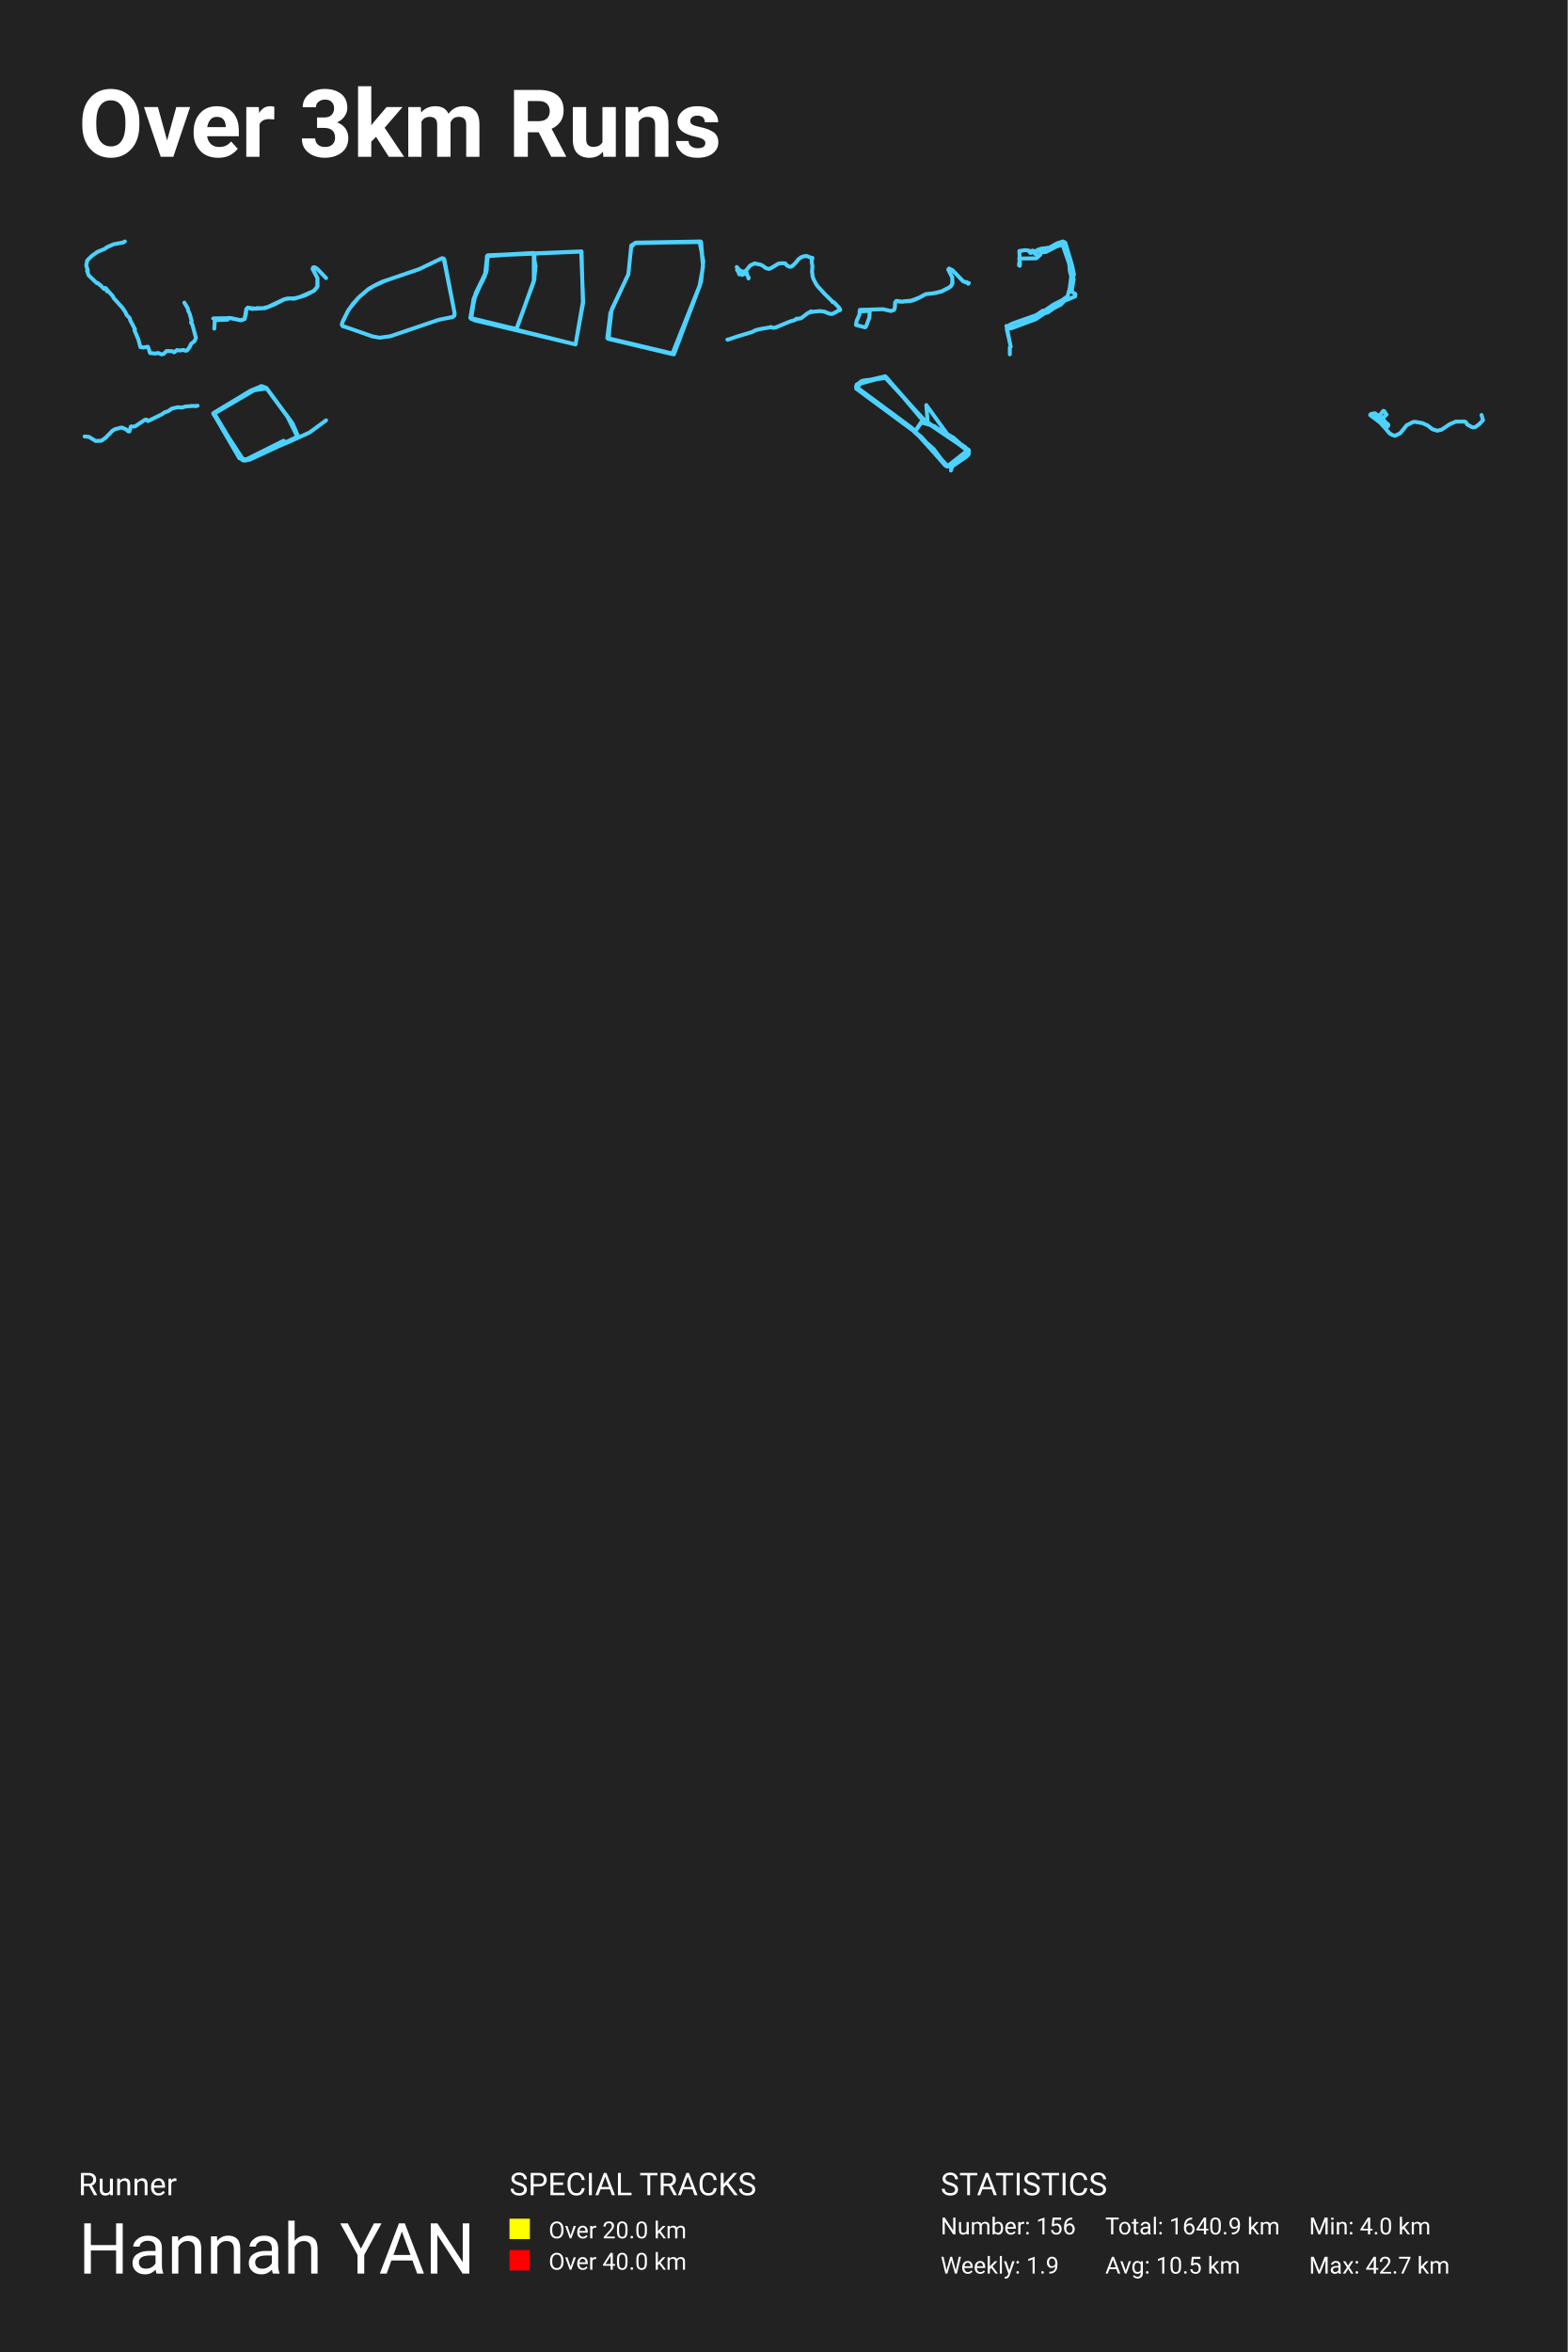
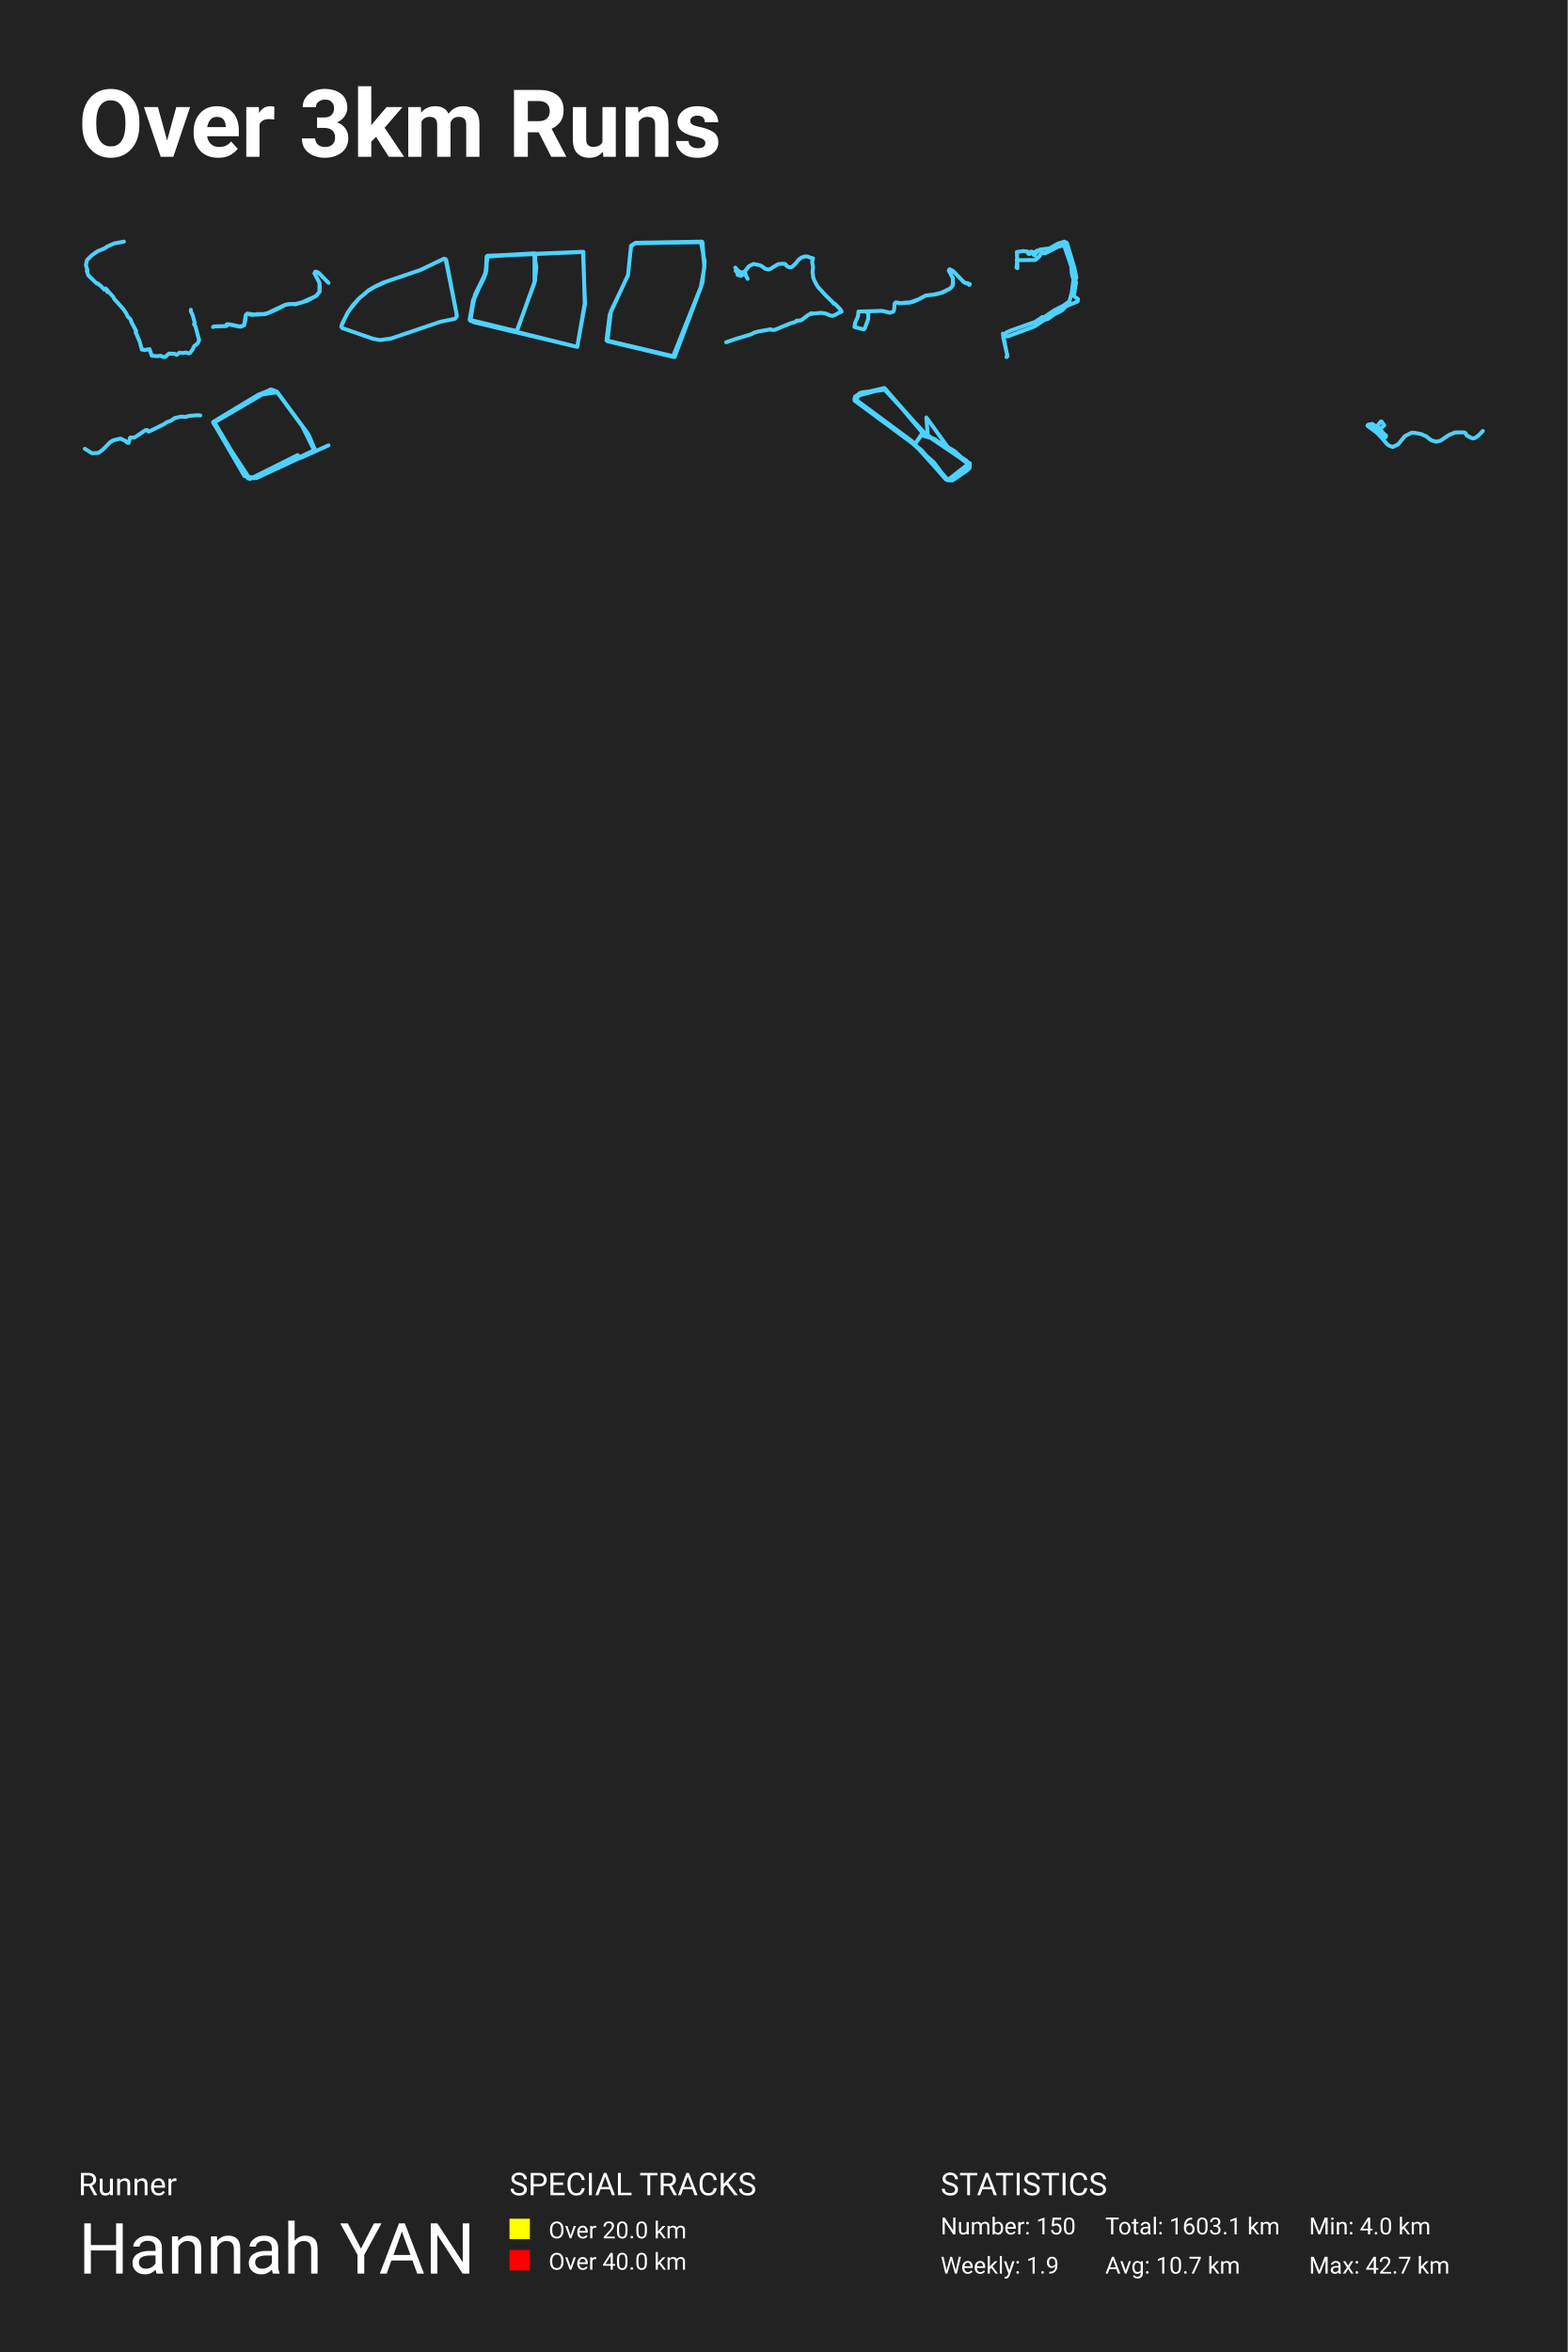
<svg xmlns="http://www.w3.org/2000/svg" baseProfile="full" height="300mm" version="1.1" viewBox="0,0,200,300" width="200mm">
  <defs />
  <rect fill="#222222" height="300" width="200" x="0" y="0" />
  <text fill="#FFFFFF" style="font-size:12px; font-family:-apple-system, BlinkMacSystemFont, 'Segoe UI', Roboto, 'Helvetica Neue', Arial, sans-serif; font-weight:bold;" x="10" y="20">Over 3km Runs</text>
  <text fill="#FFFFFF" style="font-size:4px; font-family:-apple-system, BlinkMacSystemFont, 'Segoe UI', Roboto, 'Helvetica Neue', Arial, sans-serif;" x="10" y="280">Runner</text>
  <text fill="#FFFFFF" style="font-size:9px; font-family:-apple-system, BlinkMacSystemFont, 'Segoe UI', Roboto, 'Helvetica Neue', Arial, sans-serif;" x="10" y="290">Hannah YAN</text>
  <text fill="#FFFFFF" style="font-size:4px; font-family:-apple-system, BlinkMacSystemFont, 'Segoe UI', Roboto, 'Helvetica Neue', Arial, sans-serif;" x="65" y="280">SPECIAL TRACKS</text>
  <rect fill="yellow" height="2.6" width="2.6" x="65" y="283" />
  <text fill="#FFFFFF" style="font-size:3px; font-family:-apple-system, BlinkMacSystemFont, 'Segoe UI', Roboto, 'Helvetica Neue', Arial, sans-serif;" x="70" y="285.5">Over 20.0 km</text>
  <rect fill="red" height="2.6" width="2.6" x="65" y="287" />
  <text fill="#FFFFFF" style="font-size:3px; font-family:-apple-system, BlinkMacSystemFont, 'Segoe UI', Roboto, 'Helvetica Neue', Arial, sans-serif;" x="70" y="289.5">Over 40.0 km</text>
  <text fill="#FFFFFF" style="font-size:4px; font-family:-apple-system, BlinkMacSystemFont, 'Segoe UI', Roboto, 'Helvetica Neue', Arial, sans-serif;" x="120" y="280">STATISTICS</text>
-   <text fill="#FFFFFF" style="font-size:3px; font-family:-apple-system, BlinkMacSystemFont, 'Segoe UI', Roboto, 'Helvetica Neue', Arial, sans-serif;" x="120" y="285">Number: 156</text>
+   <text fill="#FFFFFF" style="font-size:3px; font-family:-apple-system, BlinkMacSystemFont, 'Segoe UI', Roboto, 'Helvetica Neue', Arial, sans-serif;" x="120" y="285">Number: 150</text>
  <text fill="#FFFFFF" style="font-size:3px; font-family:-apple-system, BlinkMacSystemFont, 'Segoe UI', Roboto, 'Helvetica Neue', Arial, sans-serif;" x="120" y="290">Weekly: 1.9</text>
-   <text fill="#FFFFFF" style="font-size:3px; font-family:-apple-system, BlinkMacSystemFont, 'Segoe UI', Roboto, 'Helvetica Neue', Arial, sans-serif;" x="141" y="285">Total: 1640.9 km</text>
-   <text fill="#FFFFFF" style="font-size:3px; font-family:-apple-system, BlinkMacSystemFont, 'Segoe UI', Roboto, 'Helvetica Neue', Arial, sans-serif;" x="141" y="290">Avg: 10.5 km</text>
+   <text fill="#FFFFFF" style="font-size:3px; font-family:-apple-system, BlinkMacSystemFont, 'Segoe UI', Roboto, 'Helvetica Neue', Arial, sans-serif;" x="141" y="285">Total: 1603.1 km</text>
+   <text fill="#FFFFFF" style="font-size:3px; font-family:-apple-system, BlinkMacSystemFont, 'Segoe UI', Roboto, 'Helvetica Neue', Arial, sans-serif;" x="141" y="290">Avg: 10.7 km</text>
  <text fill="#FFFFFF" style="font-size:3px; font-family:-apple-system, BlinkMacSystemFont, 'Segoe UI', Roboto, 'Helvetica Neue', Arial, sans-serif;" x="167" y="285">Min: 4.0 km</text>
  <text fill="#FFFFFF" style="font-size:3px; font-family:-apple-system, BlinkMacSystemFont, 'Segoe UI', Roboto, 'Helvetica Neue', Arial, sans-serif;" x="167" y="290">Max: 42.7 km</text>
-   <polyline fill="none" opacity="1" points="23.518,38.601 23.972,39.355 23.98,39.559 24.2,40.021 24.458,40.965 24.362,41.13 24.55,41.431 24.999,43.114 24.812,43.513 24.371,43.863 24.192,44.271 23.863,44.694 23.693,44.743 23.381,44.636 22.944,44.709 22.574,44.651 22.225,44.933 21.942,44.792 21.256,44.772 20.832,45.166 20.591,45.2 20.191,45.025 19.83,45.093 19.148,45.035 18.869,44.223 18.195,44.334 18.096,44.257 17.913,44.281 17.647,43.279 17.148,42.122 17.222,41.996 16.624,40.872 16.54,40.566 16.158,40.177 16,39.817 15.634,39.272 14.515,38.032 14.37,37.75 13.733,37.055 13.646,37.094 13.65,37.162 13.754,37.094 13.571,36.826 13.43,36.719 13.284,36.875 12.765,36.32 12.74,36.354 12.461,36.092 12.369,36.126 11.313,35.124 11.114,34.545 11.164,34.579 11.205,34.511 11.001,33.845 11.134,33.212 11.725,32.629 12.432,32.128 13.363,31.744 13.625,31.539 14.507,31.155 15.7,30.931 15.929,30.8" stroke="#4dd2ff" stroke-dasharray="none" stroke-linecap="round" stroke-linejoin="round" stroke-width="0.5" />
-   <polyline fill="none" opacity="1" points="27.341,41.917 27.398,40.899 27.488,40.826 28.936,40.78 29.083,40.747 29.066,40.575 29.224,40.542 30.609,40.84 30.852,40.8 31.208,40.681 31.418,39.431 31.604,39.24 32.639,39.379 32.769,39.299 33.538,39.312 34.148,39.167 36.229,38.182 36.67,38.076 37.546,38.056 38.264,37.884 40.006,37.117 40.481,36.602 40.492,35.478 39.876,34.294 39.966,34.096 40.136,34.083 40.43,34.261 41.6,35.465 40.537,34.367 40.175,34.109 39.972,34.096 39.881,34.294 40.503,35.484 40.509,36.516 40.09,37.071 38.931,37.679 37.507,38.109 37.043,38.056 36.336,38.155 34.974,38.85 33.826,39.306 32.13,39.398 31.61,39.273 31.418,39.445 31.395,39.967 31.214,40.688 30.784,40.859 29.473,40.575 27.2,40.615" stroke="#4dd2ff" stroke-dasharray="none" stroke-linecap="round" stroke-linejoin="round" stroke-width="0.5" />
-   <polyline fill="none" opacity="1" points="43.786,41.645 43.637,41.479 43.637,41.235 44.346,39.735 45.017,38.759 45.792,37.904 47.015,36.858 47.88,36.361 48.753,35.942 53.503,34.32 56.412,32.925 56.688,33.108 57.955,39.727 58.0,40.154 57.769,40.424 55.942,40.799 49.782,42.892 48.417,43.075 47.523,42.909 43.697,41.575 43.6,41.392 43.727,40.974 44.495,39.483 45.778,37.922 46.926,36.954 47.716,36.465 49.215,35.785 53.436,34.346 56.337,32.96 56.605,32.977 58.0,39.945 57.948,40.302" stroke="#4dd2ff" stroke-dasharray="none" stroke-linecap="round" stroke-linejoin="round" stroke-width="0.5" />
-   <polyline fill="none" opacity="1" points="62.136,32.684 61.861,35.231 60.444,38.05 60.0,40.547 65.9,41.981 68.183,35.626 68.183,32.313 62.22,32.61 61.967,34.81 60.359,38.445 60.127,40.695 65.9,41.956 68.141,35.701 68.331,33.97 68.014,32.264 62.115,32.684 62.03,34.761 60.698,37.407 60.042,40.596 73.427,43.934 74.358,38.519 74.189,32.066 62.22,32.56 61.967,34.761 60.677,37.407 60.063,40.473 60.486,40.843 73.427,43.934 74.4,38.593 74.146,32.091 62.178,32.61 62.093,34.464 60.571,37.778 60.106,40.67 65.857,42.006 68.099,35.948 68.099,32.264 62.263,32.585 61.967,34.712 60.402,38.198 60.106,40.646 65.752,42.03" stroke="#4dd2ff" stroke-dasharray="none" stroke-linecap="round" stroke-linejoin="round" stroke-width="0.5" />
-   <polyline fill="none" opacity="1" points="77.849,40.01 77.661,43.226 85.975,45.2 89.226,36.575 89.695,33.98 89.382,30.8 81.1,30.946 80.537,31.312 80.162,35.003 78.036,39.462 77.599,43.226 85.757,45.163 89.289,36.428 89.695,33.98 89.445,30.873 81.037,30.983 80.537,31.421 80.162,34.967 77.88,39.901 77.474,43.117 85.788,45.09 89.445,35.953 89.726,33.322 89.257,30.837 81.006,31.019 80.537,31.494" stroke="#4dd2ff" stroke-dasharray="none" stroke-linecap="round" stroke-linejoin="round" stroke-width="0.5" />
-   <polyline fill="none" opacity="1" points="95.484,35.514 95.518,35.449 95.312,35.061 95.235,34.732 95.157,34.732 95.069,34.87 94.686,35.073 94.609,35.045 94.528,34.932 94.301,34.992 94.21,34.657 94.031,34.435 94.191,34.31 93.983,34.056 94.384,34.494 94.796,34.676 94.999,34.616 95.192,34.494 95.7,33.871 96.262,33.596 97.019,33.756 97.279,33.878 97.707,34.197 98.076,34.3 98.33,34.225 99.288,33.637 99.73,33.574 100.161,33.59 100.243,33.649 100.332,33.812 100.532,33.937 100.696,34.012 100.886,34.022 101.011,33.981 101.282,33.749 101.613,33.402 101.819,33.111 102.197,32.814 102.635,32.67 102.954,32.667 103.336,32.826 103.649,32.898 103.54,33.336 103.647,33.953 103.588,34.72 103.633,34.835 103.66,35.227 103.794,35.615 104.102,36.209 104.313,36.513 105.199,37.483 106.111,38.371 106.242,38.553 106.328,38.521 106.416,38.59 107.061,39.26 107.2,39.529 107.098,39.588 107.015,39.563 106.668,39.798 106.229,40.017 106.06,40.051 105.739,39.989 105.217,39.767 104.656,39.676 103.553,39.779 103.492,39.714 103.526,39.779 103.47,39.826 103.387,39.735 103.361,39.801 103.015,39.964 102.207,40.586 101.71,40.671 101.624,40.643 101.434,40.812 100.72,41.031 98.911,41.785 98.531,41.804 98.328,41.707 98.256,41.753 96.832,41.997 96.337,42.141 95.957,42.345 93.988,42.939 92.845,43.333 92.8,43.311" stroke="#4dd2ff" stroke-dasharray="none" stroke-linecap="round" stroke-linejoin="round" stroke-width="0.5" />
-   <polyline fill="none" opacity="1" points="114.164,39.144 114.205,38.552 114.363,38.378 115.189,38.489 115.28,38.431 116.192,38.362 117.222,37.987 118.094,37.522 119.133,37.406 120.099,37.163 121.125,36.661 121.432,36.328 121.491,35.98 121.477,35.367 120.971,34.39 121.075,34.247 121.518,34.474 122.864,35.869 123.18,36.011 123.324,35.974 123.51,36.186 123.6,36.101 123.523,36.196 123.32,35.98 123.067,35.969 122.859,35.858 121.504,34.458 121.066,34.258 120.976,34.406 121.491,35.362 121.513,36.143 121.31,36.503 121.075,36.688 120.176,37.158 119.327,37.38 118.103,37.517 117.249,37.987 116.549,38.293 116.084,38.409 114.819,38.483 114.372,38.394 114.214,38.542 114.164,39.255 114.065,39.524 113.658,39.672 112.655,39.439 109.71,39.524 109.638,40.142 109.299,40.897 109.2,41.447 110.356,41.753 110.483,41.658 110.912,40.496 110.953,39.704 110.785,39.651 109.656,39.746" stroke="#4dd2ff" stroke-dasharray="none" stroke-linecap="round" stroke-linejoin="round" stroke-width="0.5" />
-   <polyline fill="none" opacity="1" points="128.831,45.2 128.831,44.316 128.939,44.222 128.403,41.569 128.437,41.671 128.584,41.655 128.872,41.405 129.374,41.193 132.204,40.192 133.048,39.62 132.847,39.808 133.275,39.62 134.426,38.838 135.49,38.298 136.206,37.781 136.474,36.756 136.668,35.269 136.481,34.541 136.407,33.657 135.564,31.223 134.828,31.418 133.402,32.154 132.894,32.138 132.673,32.545 132.191,32.952 130.029,32.976 130.11,32.851 130.003,33.845 130.103,33.907 130.116,33.68 130.049,32.013 130.806,31.904 131.321,31.974 131.375,32.209 131.502,32.271 131.729,31.958 132.124,32.084 132.385,31.857 131.977,32.326 132.124,32.412 132.445,31.919 132.726,31.739 133.898,31.583 134.855,31.035 135.604,30.8 135.905,30.957 136.748,33.758 137.016,35.003 136.882,35.324 136.976,35.582 136.735,37.053 136.789,37.241 137.197,37.507 137.163,37.805 135.771,38.384 135.35,38.846 134.399,39.339 133.677,39.855 133.268,39.957 132.124,40.724 129.005,41.882 128.51,41.89 128.443,41.992 128.939,44.175 128.825,44.316" stroke="#4dd2ff" stroke-dasharray="none" stroke-linecap="round" stroke-linejoin="round" stroke-width="0.5" />
-   <polyline fill="none" opacity="1" points="10.8,55.67 11.355,55.724 12.206,56.251 12.946,56.215 13.482,55.828 14.337,54.949 14.676,54.741 15.547,54.53 16.141,54.8 16.326,54.998 16.503,55.034 16.692,54.408 17.208,54.399 18.499,53.538 18.692,53.52 18.827,53.696 18.923,53.691 20.684,52.826 20.992,52.605 21.458,52.443 21.948,52.109 22.691,51.942 23.216,51.983 23.636,51.857 24.626,51.776 24.934,51.807 25.2,51.749" stroke="#4dd2ff" stroke-dasharray="none" stroke-linecap="round" stroke-linejoin="round" stroke-width="0.5" />
-   <polyline fill="none" opacity="1" points="41.6,53.617 39.461,55.184 36.496,56.518 36.182,56.218 31.107,58.752 27.229,52.816 32.418,49.781 34.015,49.548 37.38,54.117 38.064,55.751 31.819,58.652 30.907,58.686 27.286,52.649 31.99,49.815 33.388,49.248 33.987,49.481 37.266,53.917 38.036,55.651 31.791,58.652 30.536,58.452 27.2,52.716 33.302,49.248 34.044,49.548 36.638,53.083 38.007,55.851 31.335,58.752" stroke="#4dd2ff" stroke-dasharray="none" stroke-linecap="round" stroke-linejoin="round" stroke-width="0.5" />
-   <polyline fill="none" opacity="1" points="120.792,59.33 116.304,54.564 109.2,49.314 109.888,48.702 112.945,47.994 117.928,53.662 123.6,57.398 123.572,57.977 122.251,58.976 120.847,59.426 117.57,55.755 109.475,49.636 109.283,49.057 112.862,48.091 118.011,53.662 123.159,57.043 123.545,57.977 121.397,59.491 120.819,59.426 117.433,55.626 109.365,49.669 109.283,49.057 110.109,48.541 113.027,48.187 117.983,53.726 123.462,57.43 123.545,57.945 122.829,58.525 121.425,59.459 120.681,59.426 116.717,55.047 117.515,53.855 118.616,54.081 123.38,57.301 123.27,58.267 121.48,59.491 120.599,59.394 117.047,55.337 109.338,49.604 109.751,48.735 112.972,48.091 118.093,53.791 123.435,57.333 123.38,58.17 121.397,59.523 120.764,59.491 116.496,54.725 109.228,49.379 109.998,48.606 113,48.091 117.928,53.662 123.435,57.301 123.325,58.138 121.452,59.426 120.626,59.298 119.112,57.269 116.662,55.111 117.57,53.887 119.222,54.37 123.49,57.526 122.636,58.621 120.874,59.459 116.386,54.66 109.283,49.508 110.026,48.638 112.862,48.058 118.369,54.081 118.176,51.665 120.874,55.401 123.38,57.494 120.874,59.459 116.441,54.757 109.228,49.572 109.833,48.638 113.137,48.187 117.625,53.501 121.673,55.852 123.462,57.462 123.49,58.009 121.507,59.426 121.315,60.006" stroke="#4dd2ff" stroke-dasharray="none" stroke-linecap="round" stroke-linejoin="round" stroke-width="0.5" />
-   <polyline fill="none" opacity="1" points="189.008,52.937 189.2,53.594 188.652,54.162 188.198,54.474 187.961,54.521 187.748,54.464 187.182,54.146 187.03,53.865 186.874,53.771 185.711,53.781 184.932,54.12 183.92,54.803 183.363,54.938 182.735,54.745 182.134,54.266 181.465,53.969 180.53,53.807 180.28,53.828 179.469,54.235 178.618,55.277 177.95,55.589 177.54,55.444 177.242,55.24 176.221,54.01 174.813,52.953 174.885,52.817 175.424,52.718 176.203,53.604 177.095,54.214 177.099,54.328 176.756,54.568 176.649,54.526 176.11,53.911 174.8,52.927 174.907,52.812 175.388,52.713 175.941,53.072 176.466,52.411 176.578,52.431 176.89,52.885 176.279,53.422 176.203,53.588 176.413,53.745 176.306,53.234 176.355,53.25 176.689,53.792 177.112,54.162 177.068,54.328 176.769,54.547 176.618,54.5 175.972,53.797 174.818,52.953 174.907,52.801 175.424,52.728 176.208,53.609 177.099,54.208" stroke="#4dd2ff" stroke-dasharray="none" stroke-linecap="round" stroke-linejoin="round" stroke-width="0.5" />
+   <polyline fill="none" opacity="1" points="24.345,39.513 24.354,39.723 24.581,40.2 24.847,41.174 24.749,41.345 24.942,41.656 25.405,43.392 25.212,43.804 24.757,44.165 24.573,44.587 24.234,45.024 24.058,45.074 23.736,44.963 23.285,45.039 22.903,44.978 22.543,45.269 22.251,45.124 21.543,45.104 21.105,45.51 20.856,45.545 20.444,45.365 20.07,45.435 19.366,45.375 19.079,44.537 18.384,44.652 18.281,44.572 18.092,44.597 17.817,43.563 17.302,42.368 17.379,42.238 16.761,41.079 16.675,40.762 16.28,40.361 16.117,39.989 15.74,39.427 14.585,38.147 14.435,37.856 13.778,37.138 13.688,37.178 13.692,37.249 13.8,37.178 13.611,36.902 13.465,36.792 13.315,36.953 12.778,36.38 12.752,36.415 12.465,36.144 12.37,36.18 11.28,35.145 11.074,34.548 11.126,34.583 11.169,34.513 10.958,33.825 11.096,33.173 11.705,32.57 12.435,32.053 13.396,31.657 13.667,31.446 14.576,31.049 15.808,30.818" stroke="#4dd2ff" stroke-dasharray="none" stroke-linecap="round" stroke-linejoin="round" stroke-width="0.5" />
+   <polyline fill="none" opacity="1" points="27.182,41.716 27.276,41.641 28.776,41.593 28.929,41.558 28.911,41.38 29.075,41.346 30.512,41.654 30.764,41.613 31.133,41.49 31.35,40.194 31.544,39.995 32.617,40.139 32.751,40.057 33.549,40.071 34.182,39.92 36.339,38.898 36.797,38.789 37.705,38.768 38.45,38.59 40.256,37.795 40.748,37.26 40.76,36.094 40.121,34.867 40.215,34.661 40.391,34.648 40.695,34.833 41.909,36.081 40.807,34.942 40.432,34.675 40.221,34.661 40.127,34.867 40.772,36.101 40.778,37.171 40.344,37.747 39.142,38.377 37.664,38.823 37.184,38.768 36.451,38.871 35.038,39.591 33.848,40.064 32.089,40.16 31.55,40.03 31.35,40.208 31.327,40.749 31.139,41.497 30.694,41.675 29.333,41.38" stroke="#4dd2ff" stroke-dasharray="none" stroke-linecap="round" stroke-linejoin="round" stroke-width="0.5" />
+   <polyline fill="none" opacity="1" points="43.584,41.74 43.584,41.491 44.308,39.957 44.995,38.958 45.788,38.084 47.039,37.014 47.923,36.505 48.816,36.077 53.674,34.418 56.648,32.991 56.93,33.179 58.227,39.948 58.273,40.385 58.036,40.661 56.168,41.045 49.868,43.185 48.472,43.372 47.557,43.203 43.645,41.838 43.545,41.651 43.675,41.223 44.461,39.698 45.772,38.102 46.947,37.112 47.755,36.612 49.288,35.917 53.605,34.445 56.572,33.027 56.847,33.045 58.273,40.171" stroke="#4dd2ff" stroke-dasharray="none" stroke-linecap="round" stroke-linejoin="round" stroke-width="0.5" />
+   <polyline fill="none" opacity="1" points="61.812,35.35 60.363,38.232 59.909,40.786 65.943,42.253 68.278,35.754 68.278,32.366 62.18,32.669 61.92,34.92 60.277,38.637 60.039,40.938 65.943,42.228 68.235,35.83 68.43,34.06 68.105,32.315 62.072,32.745 61.985,34.869 60.623,37.575 59.952,40.837 73.642,44.251 74.593,38.713 74.42,32.113 62.18,32.619 61.92,34.869 60.601,37.575 59.974,40.711 60.406,41.09 73.642,44.251 74.636,38.789 74.377,32.138 62.137,32.669 62.05,34.566 60.493,37.954 60.017,40.913 65.899,42.278 68.192,36.083 68.192,32.315 62.223,32.644 61.92,34.819 60.32,38.384 60.017,40.888" stroke="#4dd2ff" stroke-dasharray="none" stroke-linecap="round" stroke-linejoin="round" stroke-width="0.5" />
+   <polyline fill="none" opacity="1" points="77.563,43.527 86.066,45.545 89.39,36.724 89.87,34.07 89.55,30.818 81.079,30.968 80.504,31.341 80.12,35.117 77.946,39.677 77.499,43.527 85.842,45.508 89.454,36.575 89.87,34.07 89.614,30.893 81.015,31.005 80.504,31.454 80.12,35.079 77.786,40.126 77.371,43.415 85.874,45.433 89.614,36.089 89.902,33.397 89.422,30.856 80.983,31.042" stroke="#4dd2ff" stroke-dasharray="none" stroke-linecap="round" stroke-linejoin="round" stroke-width="0.5" />
+   <polyline fill="none" opacity="1" points="95.379,35.564 95.167,35.166 95.088,34.829 95.008,34.829 94.918,34.97 94.525,35.179 94.445,35.15 94.363,35.035 94.13,35.096 94.036,34.752 93.852,34.524 94.017,34.396 93.803,34.136 94.215,34.585 94.638,34.771 94.846,34.71 95.044,34.585 95.565,33.946 96.142,33.664 96.919,33.827 97.185,33.953 97.624,34.28 98.003,34.386 98.264,34.309 99.246,33.705 99.699,33.641 100.141,33.657 100.226,33.718 100.317,33.885 100.523,34.014 100.69,34.091 100.885,34.1 101.014,34.058 101.292,33.821 101.632,33.464 101.843,33.166 102.23,32.861 102.681,32.713 103.007,32.71 103.4,32.874 103.721,32.948 103.608,33.397 103.718,34.03 103.658,34.816 103.704,34.935 103.732,35.336 103.869,35.734 104.185,36.344 104.402,36.656 105.31,37.651 106.246,38.563 106.381,38.749 106.469,38.717 106.559,38.787 107.221,39.474 107.364,39.75 107.259,39.811 107.174,39.786 106.817,40.027 106.367,40.251 106.194,40.287 105.865,40.222 105.33,39.994 104.753,39.901 103.622,40.007 103.559,39.94 103.595,40.007 103.537,40.055 103.452,39.962 103.424,40.03 103.07,40.197 102.241,40.835 101.731,40.922 101.643,40.893 101.448,41.067 100.715,41.291 98.859,42.065 98.47,42.084 98.261,41.985 98.187,42.033 96.727,42.283 96.219,42.431 95.829,42.639 93.809,43.249 92.636,43.654" stroke="#4dd2ff" stroke-dasharray="none" stroke-linecap="round" stroke-linejoin="round" stroke-width="0.5" />
+   <polyline fill="none" opacity="1" points="114.119,38.746 114.28,38.568 115.126,38.682 115.218,38.622 116.151,38.552 117.204,38.168 118.096,37.693 119.158,37.574 120.147,37.326 121.196,36.813 121.51,36.472 121.57,36.116 121.556,35.489 121.039,34.49 121.145,34.344 121.598,34.576 122.974,36.002 123.298,36.148 123.445,36.11 123.635,36.326 123.727,36.24 123.649,36.337 123.441,36.116 123.182,36.105 122.97,35.991 121.584,34.56 121.136,34.354 121.043,34.506 121.57,35.484 121.593,36.283 121.385,36.65 121.145,36.84 120.226,37.32 119.357,37.547 118.105,37.688 117.232,38.168 116.516,38.482 116.04,38.601 114.747,38.676 114.289,38.584 114.128,38.736 114.077,39.465 113.975,39.74 113.56,39.892 112.534,39.654 109.522,39.74 109.448,40.372 109.102,41.145 109.0,41.707 110.183,42.02 110.312,41.923 110.751,40.734 110.792,39.924 110.621,39.87" stroke="#4dd2ff" stroke-dasharray="none" stroke-linecap="round" stroke-linejoin="round" stroke-width="0.5" />
+   <polyline fill="none" opacity="1" points="128.403,45.545 128.52,45.443 127.936,42.552 127.973,42.663 128.133,42.646 128.447,42.373 128.994,42.143 132.078,41.052 132.997,40.429 132.778,40.634 133.245,40.429 134.499,39.576 135.659,38.988 136.439,38.425 136.731,37.308 136.942,35.688 136.738,34.895 136.658,33.931 135.739,31.279 134.937,31.492 133.384,32.294 132.829,32.277 132.589,32.72 132.064,33.163 129.708,33.189 129.796,33.053 129.679,34.136 129.789,34.204 129.803,33.957 129.73,32.14 130.554,32.021 131.116,32.097 131.174,32.353 131.313,32.422 131.561,32.08 131.991,32.217 132.275,31.97 131.83,32.481 131.991,32.575 132.341,32.038 132.647,31.842 133.923,31.671 134.966,31.074 135.783,30.818 136.111,30.989 137.03,34.042 137.321,35.398 137.175,35.747 137.278,36.029 137.015,37.632 137.073,37.837 137.518,38.127 137.482,38.451 135.965,39.082 135.506,39.585 134.47,40.122 133.683,40.685 133.238,40.796 131.991,41.632 128.593,42.894 128.053,42.902 127.98,43.013 128.52,45.392" stroke="#4dd2ff" stroke-dasharray="none" stroke-linecap="round" stroke-linejoin="round" stroke-width="0.5" />
+   <polyline fill="none" opacity="1" points="10.818,57.24 11.742,57.812 12.544,57.773 13.125,57.352 14.053,56.399 14.421,56.174 15.365,55.944 16.009,56.238 16.209,56.453 16.402,56.492 16.606,55.812 17.166,55.803 18.566,54.869 18.775,54.849 18.922,55.04 19.026,55.035 20.936,54.097 21.27,53.857 21.776,53.681 22.307,53.319 23.113,53.138 23.682,53.182 24.137,53.046 25.211,52.958 25.545,52.992" stroke="#4dd2ff" stroke-dasharray="none" stroke-linecap="round" stroke-linejoin="round" stroke-width="0.5" />
+   <polyline fill="none" opacity="1" points="41.909,56.807 38.347,58.409 37.97,58.048 31.874,61.093 27.216,53.963 33.449,50.318 35.367,50.037 39.409,55.525 40.231,57.488 32.73,60.972 31.634,61.013 27.285,53.762 32.936,50.358 34.614,49.677 35.333,49.957 39.272,55.285 40.197,57.367 32.696,60.972 31.189,60.732 27.182,53.842 34.511,49.677 35.402,50.037 38.518,54.283 40.162,57.608" stroke="#4dd2ff" stroke-dasharray="none" stroke-linecap="round" stroke-linejoin="round" stroke-width="0.5" />
+   <polyline fill="none" opacity="1" points="116.265,56.208 109.0,50.839 109.704,50.214 112.83,49.489 117.926,55.286 123.727,59.106 123.699,59.699 122.347,60.72 120.911,61.181 117.56,57.427 109.282,51.169 109.084,50.576 112.745,49.588 118.011,55.286 123.277,58.744 123.671,59.699 121.475,61.247 120.883,61.181 117.42,57.295 109.169,51.202 109.084,50.576 109.929,50.049 112.914,49.687 117.983,55.352 123.586,59.139 123.671,59.666 122.939,60.259 121.503,61.214 120.742,61.181 116.687,56.702 117.504,55.483 118.63,55.714 123.502,59.008 123.389,59.996 121.559,61.247 120.658,61.148 117.025,56.999 109.141,51.136 109.563,50.247 112.858,49.588 118.095,55.418 123.558,59.041 123.502,59.897 121.475,61.28 120.827,61.247 116.462,56.373 109.028,50.905 109.817,50.115 112.886,49.588 117.926,55.286 123.558,59.008 123.446,59.864 121.531,61.181 120.686,61.05 119.137,58.975 116.631,56.768 117.56,55.516 119.25,56.01 123.615,59.238 122.742,60.358 120.94,61.214 116.35,56.307 109.084,51.037 109.845,50.148 112.745,49.555 118.377,55.714 118.18,53.244 120.94,57.064 123.502,59.205 120.94,61.214 116.406,56.406 109.028,51.103 109.648,50.148 113.027,49.687 117.617,55.121 121.756,57.526 123.586,59.172 123.615,59.732 121.587,61.181" stroke="#4dd2ff" stroke-dasharray="none" stroke-linecap="round" stroke-linejoin="round" stroke-width="0.5" />
+   <polyline fill="none" opacity="1" points="189.182,54.969 188.621,55.55 188.157,55.87 187.915,55.918 187.696,55.859 187.118,55.534 186.963,55.246 186.803,55.15 185.614,55.161 184.816,55.507 183.782,56.205 183.213,56.344 182.57,56.147 181.955,55.656 181.271,55.353 180.314,55.187 180.059,55.209 179.23,55.624 178.36,56.69 177.676,57.01 177.257,56.861 176.952,56.653 175.908,55.395 174.468,54.313 174.541,54.175 175.092,54.074 175.89,54.98 176.801,55.603 176.806,55.72 176.455,55.966 176.346,55.923 175.794,55.294 174.455,54.287 174.564,54.169 175.056,54.068 175.621,54.436 176.159,53.759 176.273,53.78 176.592,54.244 175.967,54.793 175.89,54.964 176.104,55.123 175.995,54.601 176.045,54.617 176.387,55.171 176.819,55.55 176.774,55.72 176.469,55.944 176.314,55.896 175.653,55.177 174.473,54.313 174.564,54.159 175.092,54.084 175.894,54.985" stroke="#4dd2ff" stroke-dasharray="none" stroke-linecap="round" stroke-linejoin="round" stroke-width="0.5" />
</svg>
